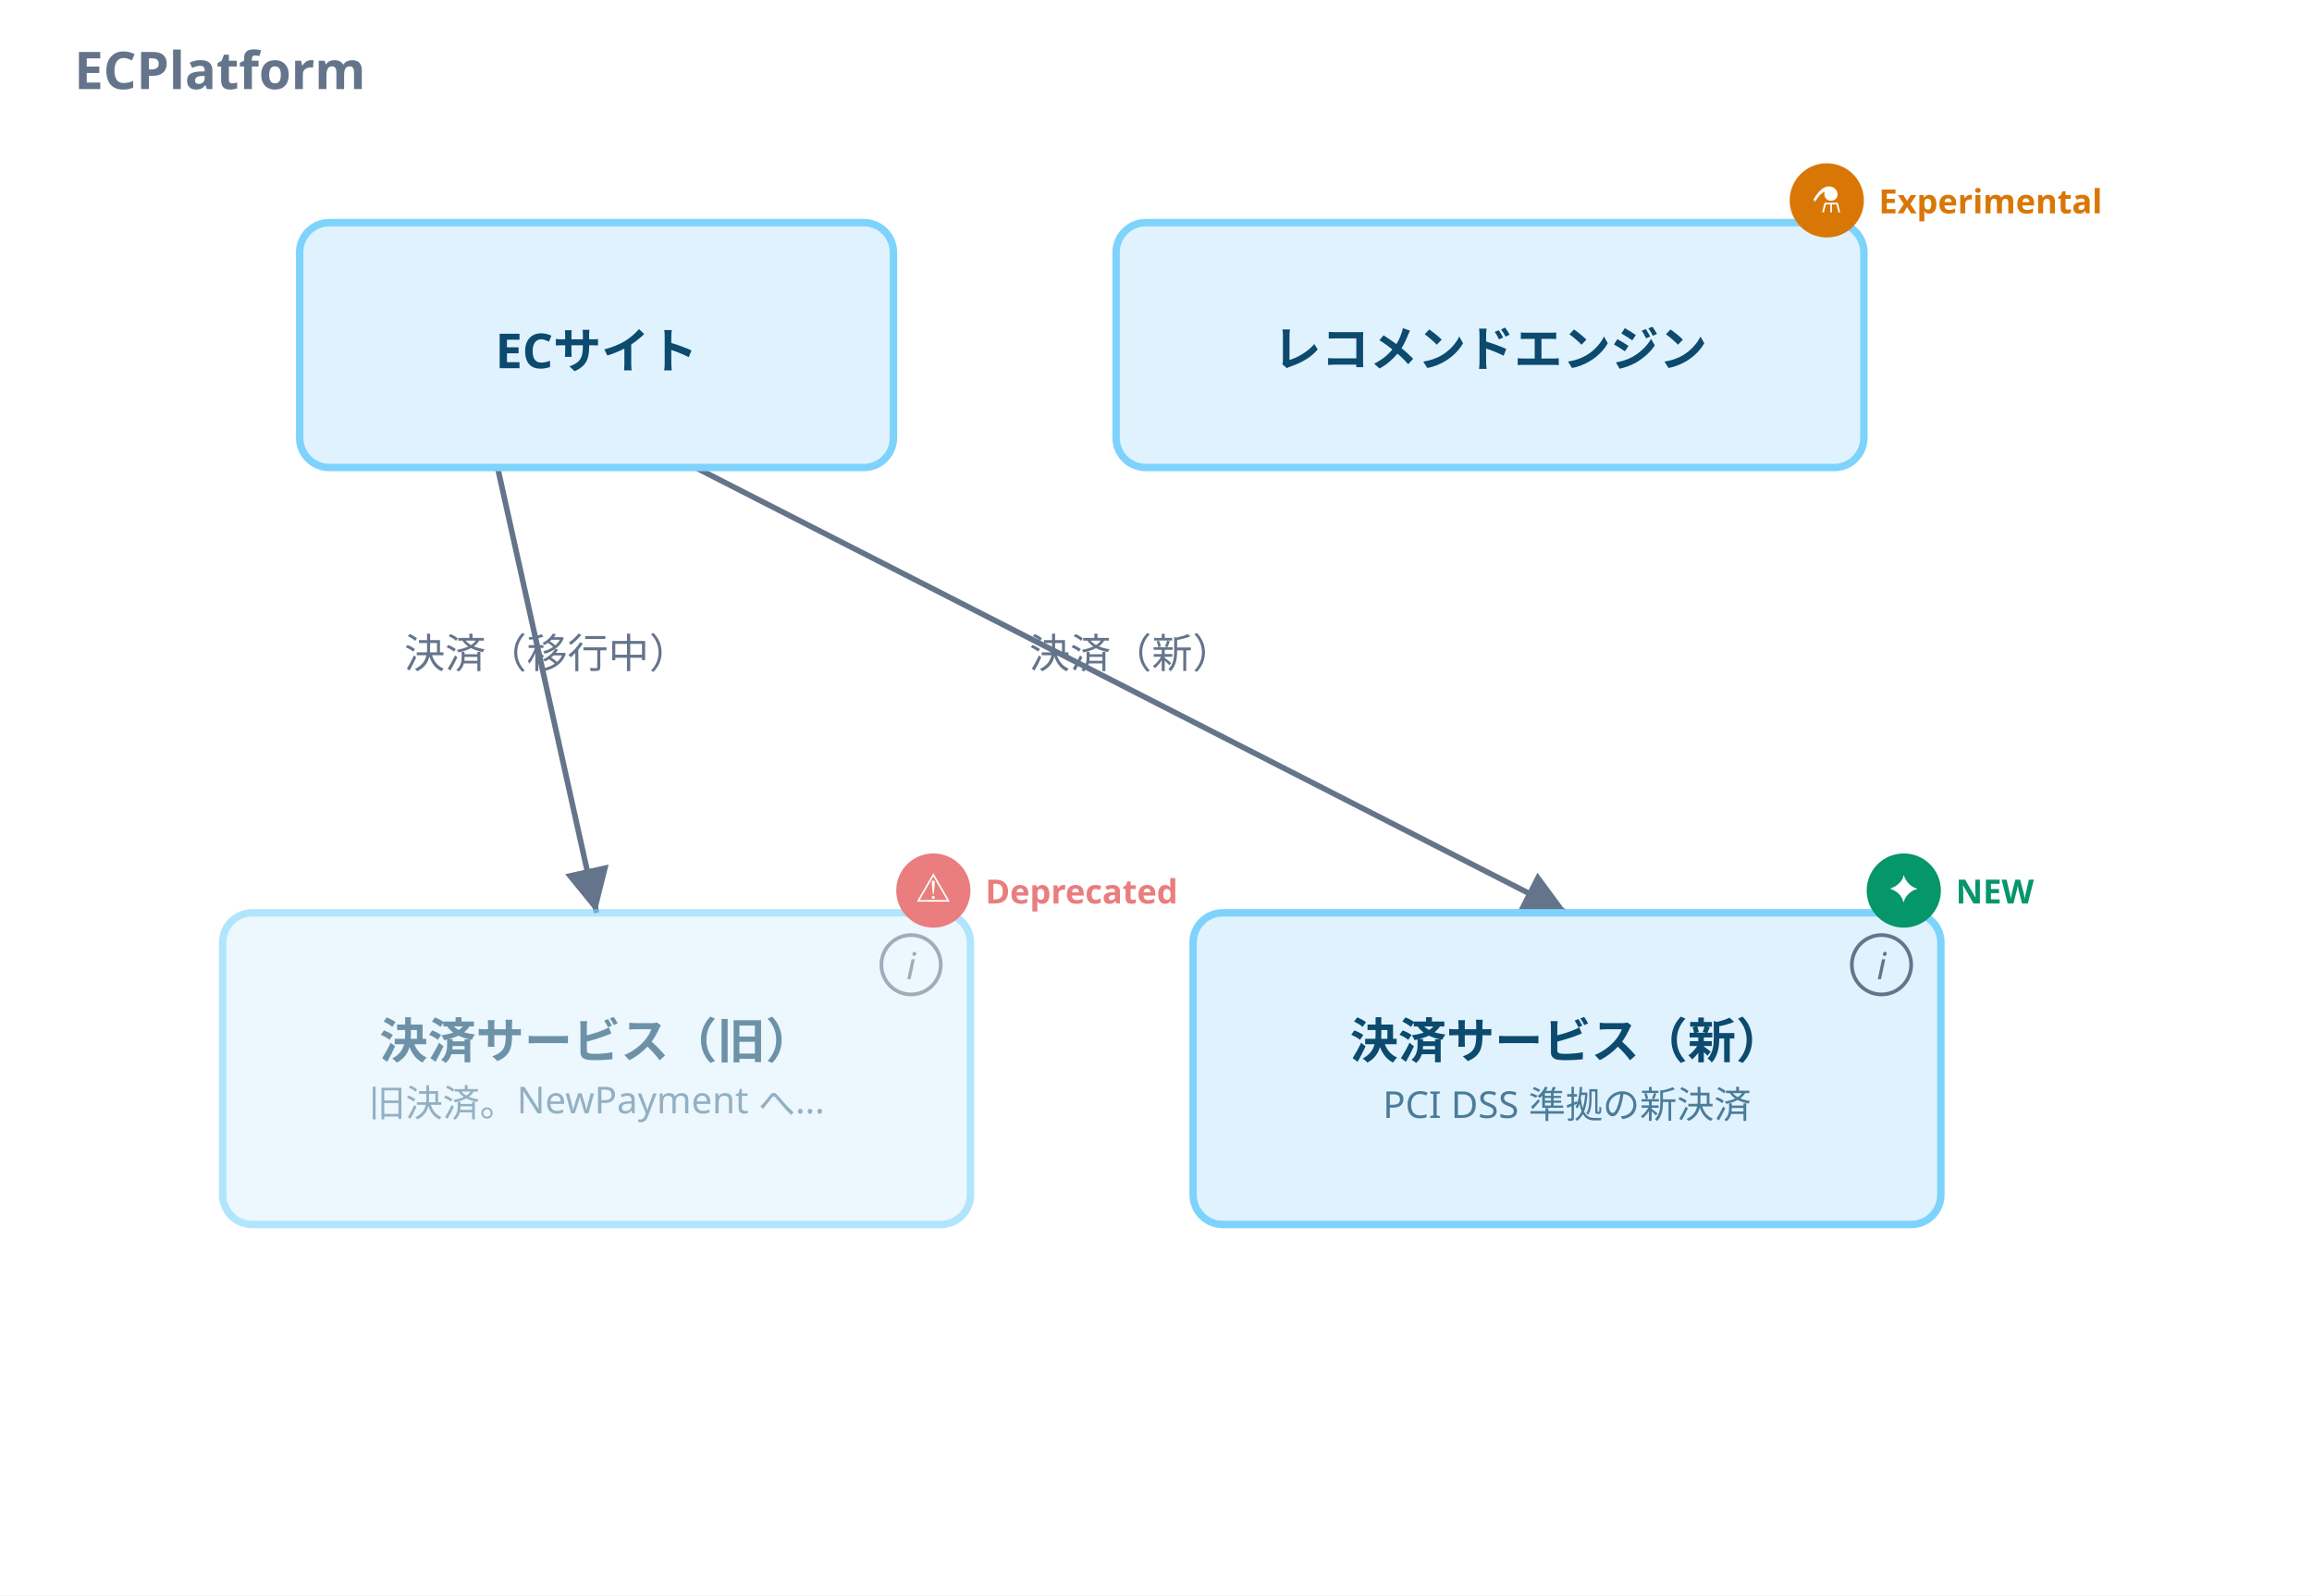
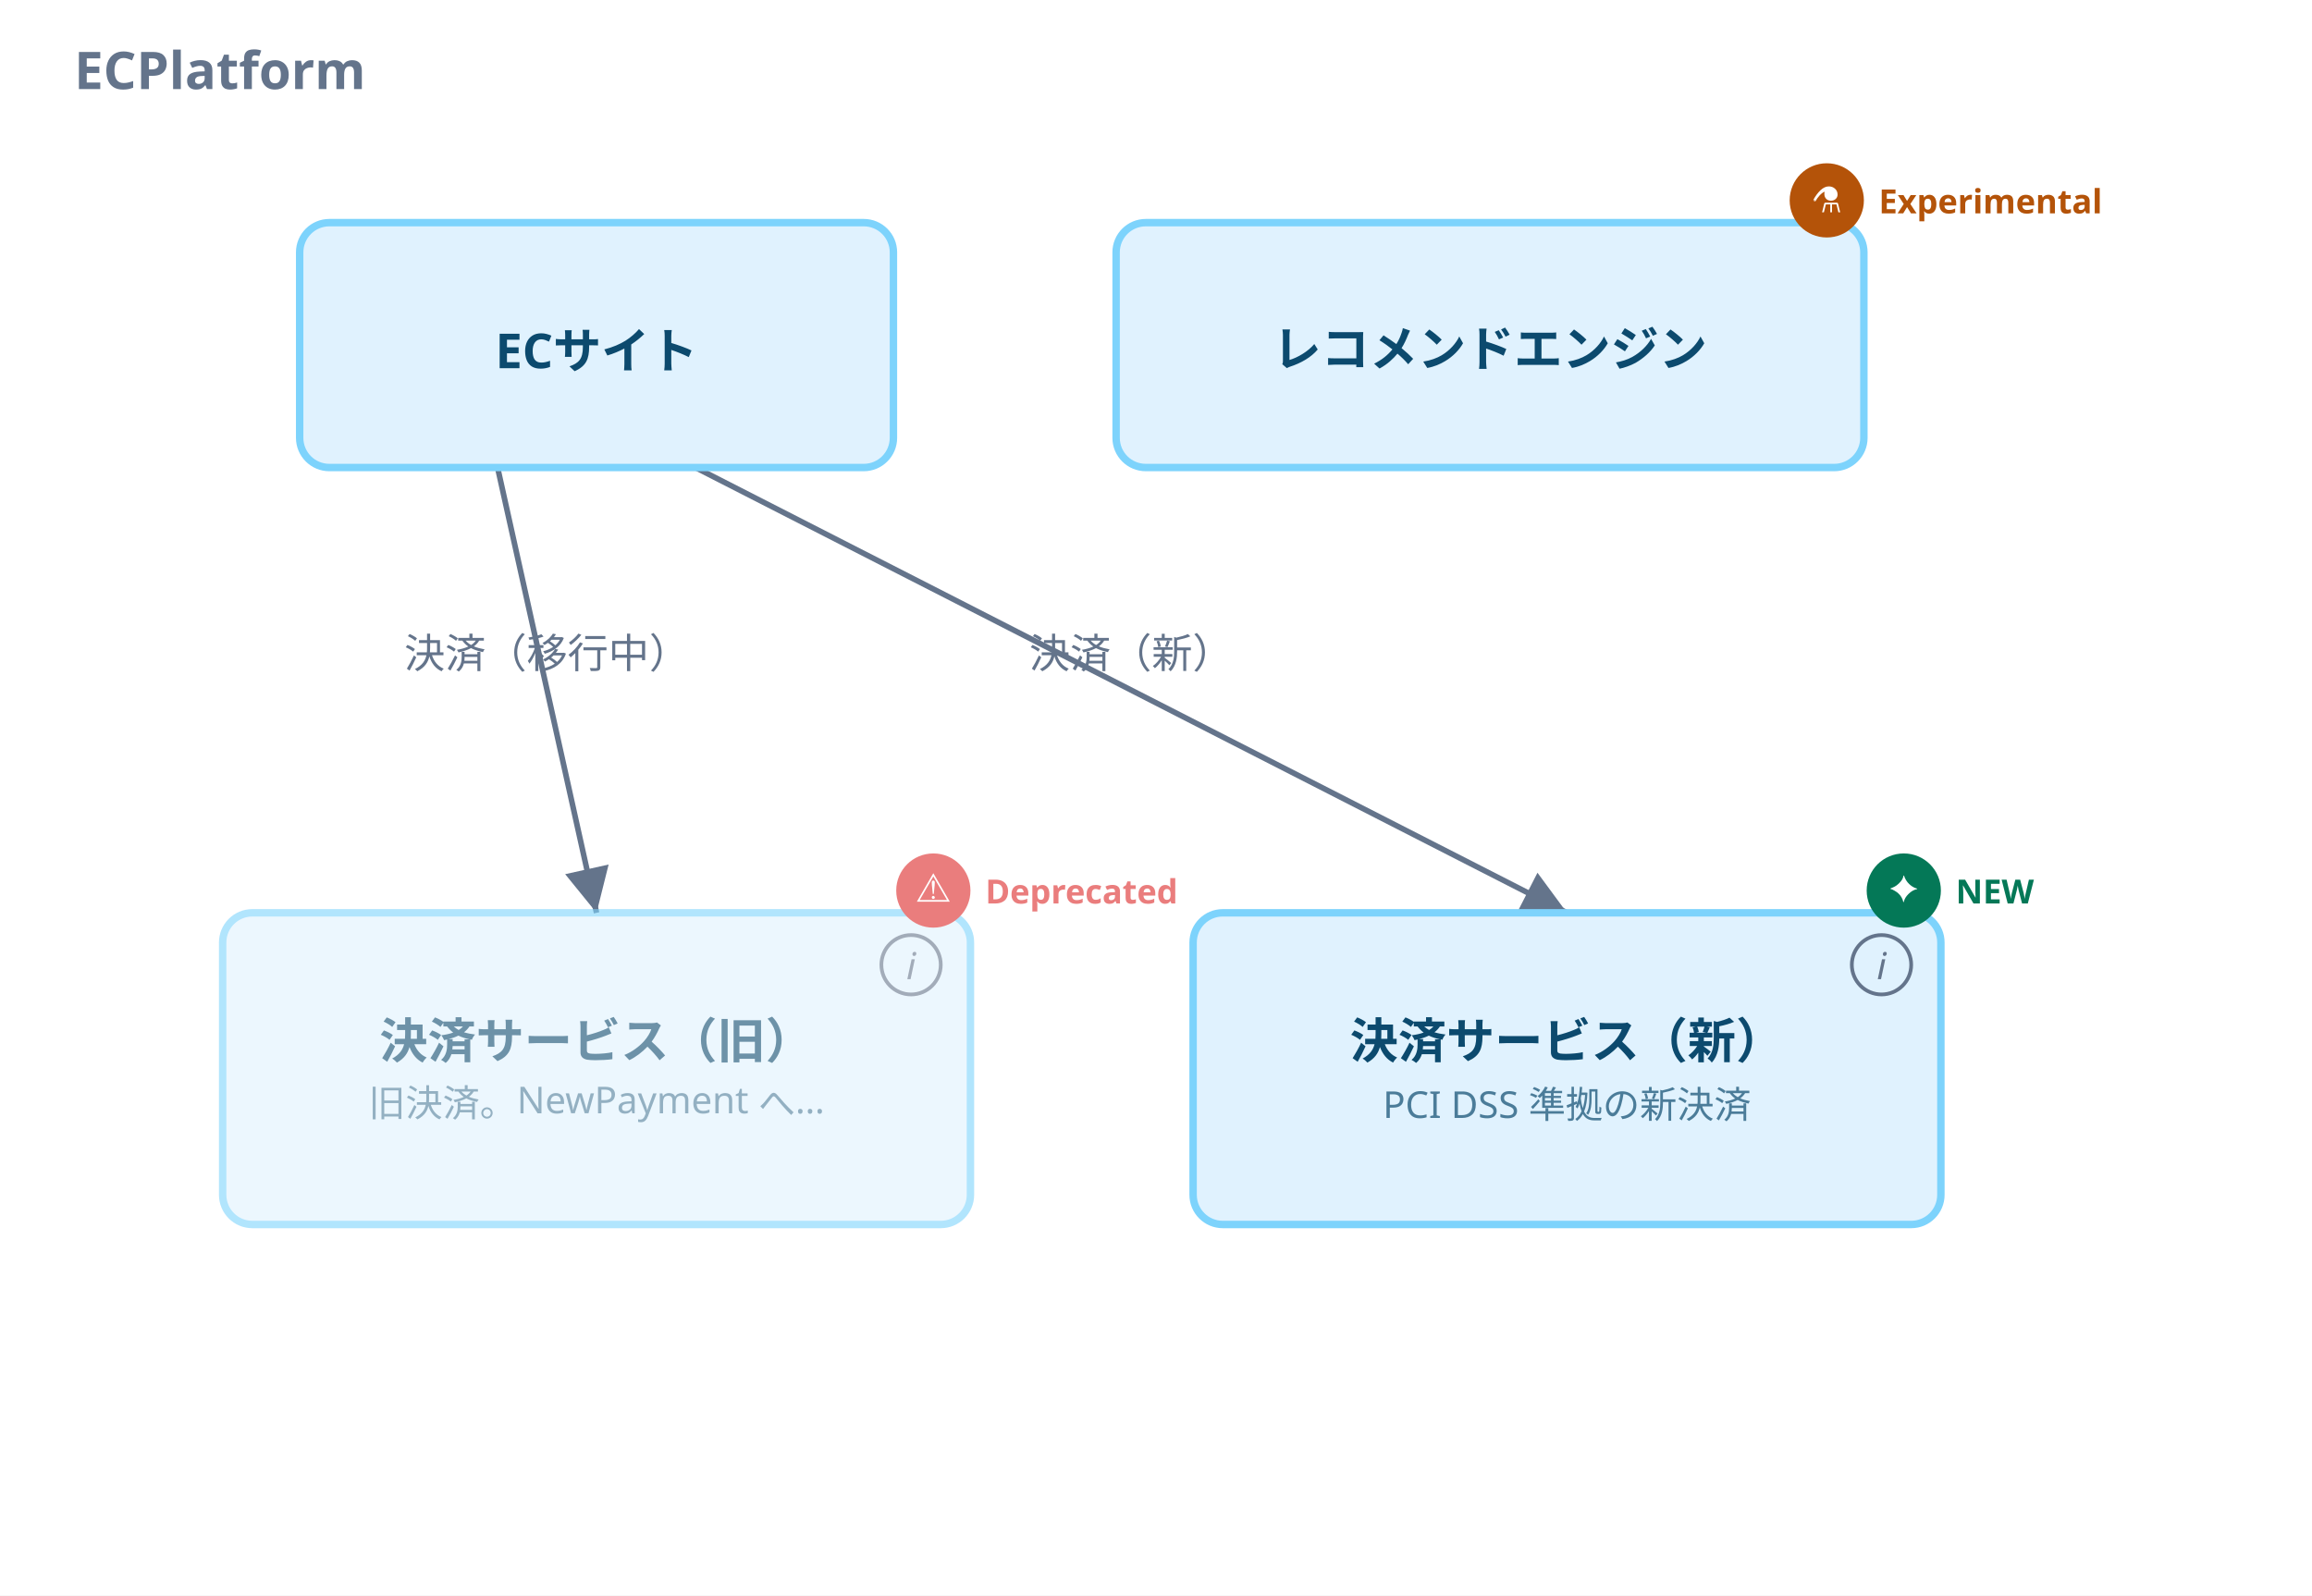
<svg xmlns="http://www.w3.org/2000/svg" viewBox="0 0 623 430" width="623" height="430">
  <defs>
    <marker id="arrow-default" viewBox="0 0 10 10" refX="10" refY="5" markerWidth="8" markerHeight="8" orient="auto-start-reverse">
      <path d="M 0 0 L 10 5 L 0 10 z" fill="#64748B" />
    </marker>
  </defs>
  <rect width="623" height="430" fill="#FFFFFF" rx="0" />
  <text x="20" y="24" fill="#64748B" font-size="14px" font-family="sans-serif" font-weight="bold">ECPlatform</text>
  <g class="edges">
    <g data-edge-from="ECommerce" data-edge-to="LegacyPayment" data-edge-kind="sync" data-edge-canonical-id="ECommerce-&gt;LegacyPayment" data-edge-label="決済（移行中）" class="krs-edge krs-edge--interactive">
      <line x1="134.083" y1="126" x2="160.75" y2="246" stroke="transparent" stroke-width="14" stroke-linecap="butt" class="krs-edge__hitline" />
      <line x1="134.083" y1="126" x2="160.75" y2="246" stroke="#64748B" stroke-width="1.5" marker-end="url(#arrow-default)" />
      <text x="147.417" y="180" text-anchor="middle" fill="#64748B" font-size="11px" font-family="sans-serif">決済（移行中）</text>
    </g>
    <g data-edge-from="ECommerce" data-edge-to="NewPayment" data-edge-kind="sync" data-edge-canonical-id="ECommerce-&gt;NewPayment" data-edge-label="決済（新）" class="krs-edge krs-edge--interactive">
      <line x1="187.417" y1="126" x2="422.25" y2="246" stroke="transparent" stroke-width="14" stroke-linecap="butt" class="krs-edge__hitline" />
      <line x1="187.417" y1="126" x2="422.25" y2="246" stroke="#64748B" stroke-width="1.5" marker-end="url(#arrow-default)" />
      <text x="304.833" y="180" text-anchor="middle" fill="#64748B" font-size="11px" font-family="sans-serif">決済（新）</text>
    </g>
  </g>
  <g class="nodes">
    <g data-node-id="ECommerce" data-node-kind="service" data-has-children="false" data-has-description="false">
      <rect x="80.75" y="60" width="160" height="66" rx="8" ry="8" fill="#E0F2FE" stroke="#7DD3FC" stroke-width="2" />
      <text x="160.75" y="93" text-anchor="middle" dominant-baseline="central" fill="#0C4A6E" font-size="13px" font-weight="bold" font-family="sans-serif">ECサイト</text>
    </g>
    <g data-node-id="RecommendationEngine" data-node-kind="service" data-has-children="false" data-has-description="false">
      <rect x="300.75" y="60" width="201.5" height="66" rx="8" ry="8" fill="#E0F2FE" stroke="#7DD3FC" stroke-width="2" />
      <text x="401.5" y="93" text-anchor="middle" dominant-baseline="central" fill="#0C4A6E" font-size="13px" font-weight="bold" font-family="sans-serif">レコメンドエンジン</text>
      <g data-node-badge="RecommendationEngine">
-         <circle cx="492.25" cy="54" r="10" fill="#D97706" />
+         <circle cx="492.25" cy="54" r="10" fill="#B45309" />
        <text x="492.25" y="54" text-anchor="middle" dominant-baseline="central" fill="white" font-size="10px">⚗</text>
-         <text x="506.25" y="54" dominant-baseline="central" fill="#D97706" font-size="9px" font-weight="bold" font-family="sans-serif">Experimental</text>
+         <text x="506.25" y="54" dominant-baseline="central" fill="#B45309" font-size="9px" font-weight="bold" font-family="sans-serif">Experimental</text>
      </g>
    </g>
    <g data-node-id="LegacyPayment" data-node-kind="service" data-has-children="false" data-has-description="true" opacity="0.6">
      <rect x="60" y="246" width="201.5" height="84" rx="8" ry="8" fill="#E0F2FE" stroke="#7DD3FC" stroke-width="2" />
      <text x="160.75" y="279.5" text-anchor="middle" dominant-baseline="central" fill="#0C4A6E" font-size="13px" font-weight="bold" font-family="sans-serif">決済サービス（旧）</text>
      <text x="160.75" y="296.5" text-anchor="middle" dominant-baseline="central" fill="#0C4A6E" font-size="10px" font-family="sans-serif" opacity="0.7">旧決済。NewPayment へ…</text>
      <g data-node-badge="LegacyPayment">
        <circle cx="251.5" cy="240" r="10" fill="#DC2626" />
        <text x="251.5" y="240" text-anchor="middle" dominant-baseline="central" fill="white" font-size="10px">⚠</text>
        <text x="265.5" y="240" dominant-baseline="central" fill="#DC2626" font-size="9px" font-weight="bold" font-family="sans-serif">Deprecated</text>
      </g>
      <g data-info-button="LegacyPayment" style="cursor: pointer" pointer-events="all">
        <circle cx="245.5" cy="260" r="8" fill="transparent" stroke="#64748B" stroke-width="1" />
        <text x="245.5" y="260" text-anchor="middle" dominant-baseline="central" fill="#64748B" font-size="10px" font-family="sans-serif" font-style="italic">i</text>
      </g>
    </g>
    <g data-node-id="NewPayment" data-node-kind="service" data-has-children="false" data-has-description="true">
      <rect x="321.5" y="246" width="201.5" height="84" rx="8" ry="8" fill="#E0F2FE" stroke="#7DD3FC" stroke-width="2" />
      <text x="422.25" y="279.5" text-anchor="middle" dominant-baseline="central" fill="#0C4A6E" font-size="13px" font-weight="bold" font-family="sans-serif">決済サービス（新）</text>
      <text x="422.25" y="296.5" text-anchor="middle" dominant-baseline="central" fill="#0C4A6E" font-size="10px" font-family="sans-serif" opacity="0.7">PCI DSS 準拠の新決済</text>
      <g data-node-badge="NewPayment">
-         <circle cx="513" cy="240" r="10" fill="#059669" />
+         <circle cx="513" cy="240" r="10" fill="#047857" />
        <text x="513" y="240" text-anchor="middle" dominant-baseline="central" fill="white" font-size="10px">✦</text>
-         <text x="527" y="240" dominant-baseline="central" fill="#059669" font-size="9px" font-weight="bold" font-family="sans-serif">NEW</text>
+         <text x="527" y="240" dominant-baseline="central" fill="#047857" font-size="9px" font-weight="bold" font-family="sans-serif">NEW</text>
      </g>
      <g data-info-button="NewPayment" style="cursor: pointer" pointer-events="all">
        <circle cx="507" cy="260" r="8" fill="transparent" stroke="#64748B" stroke-width="1" />
        <text x="507" y="260" text-anchor="middle" dominant-baseline="central" fill="#64748B" font-size="10px" font-family="sans-serif" font-style="italic">i</text>
      </g>
    </g>
  </g>
</svg>
